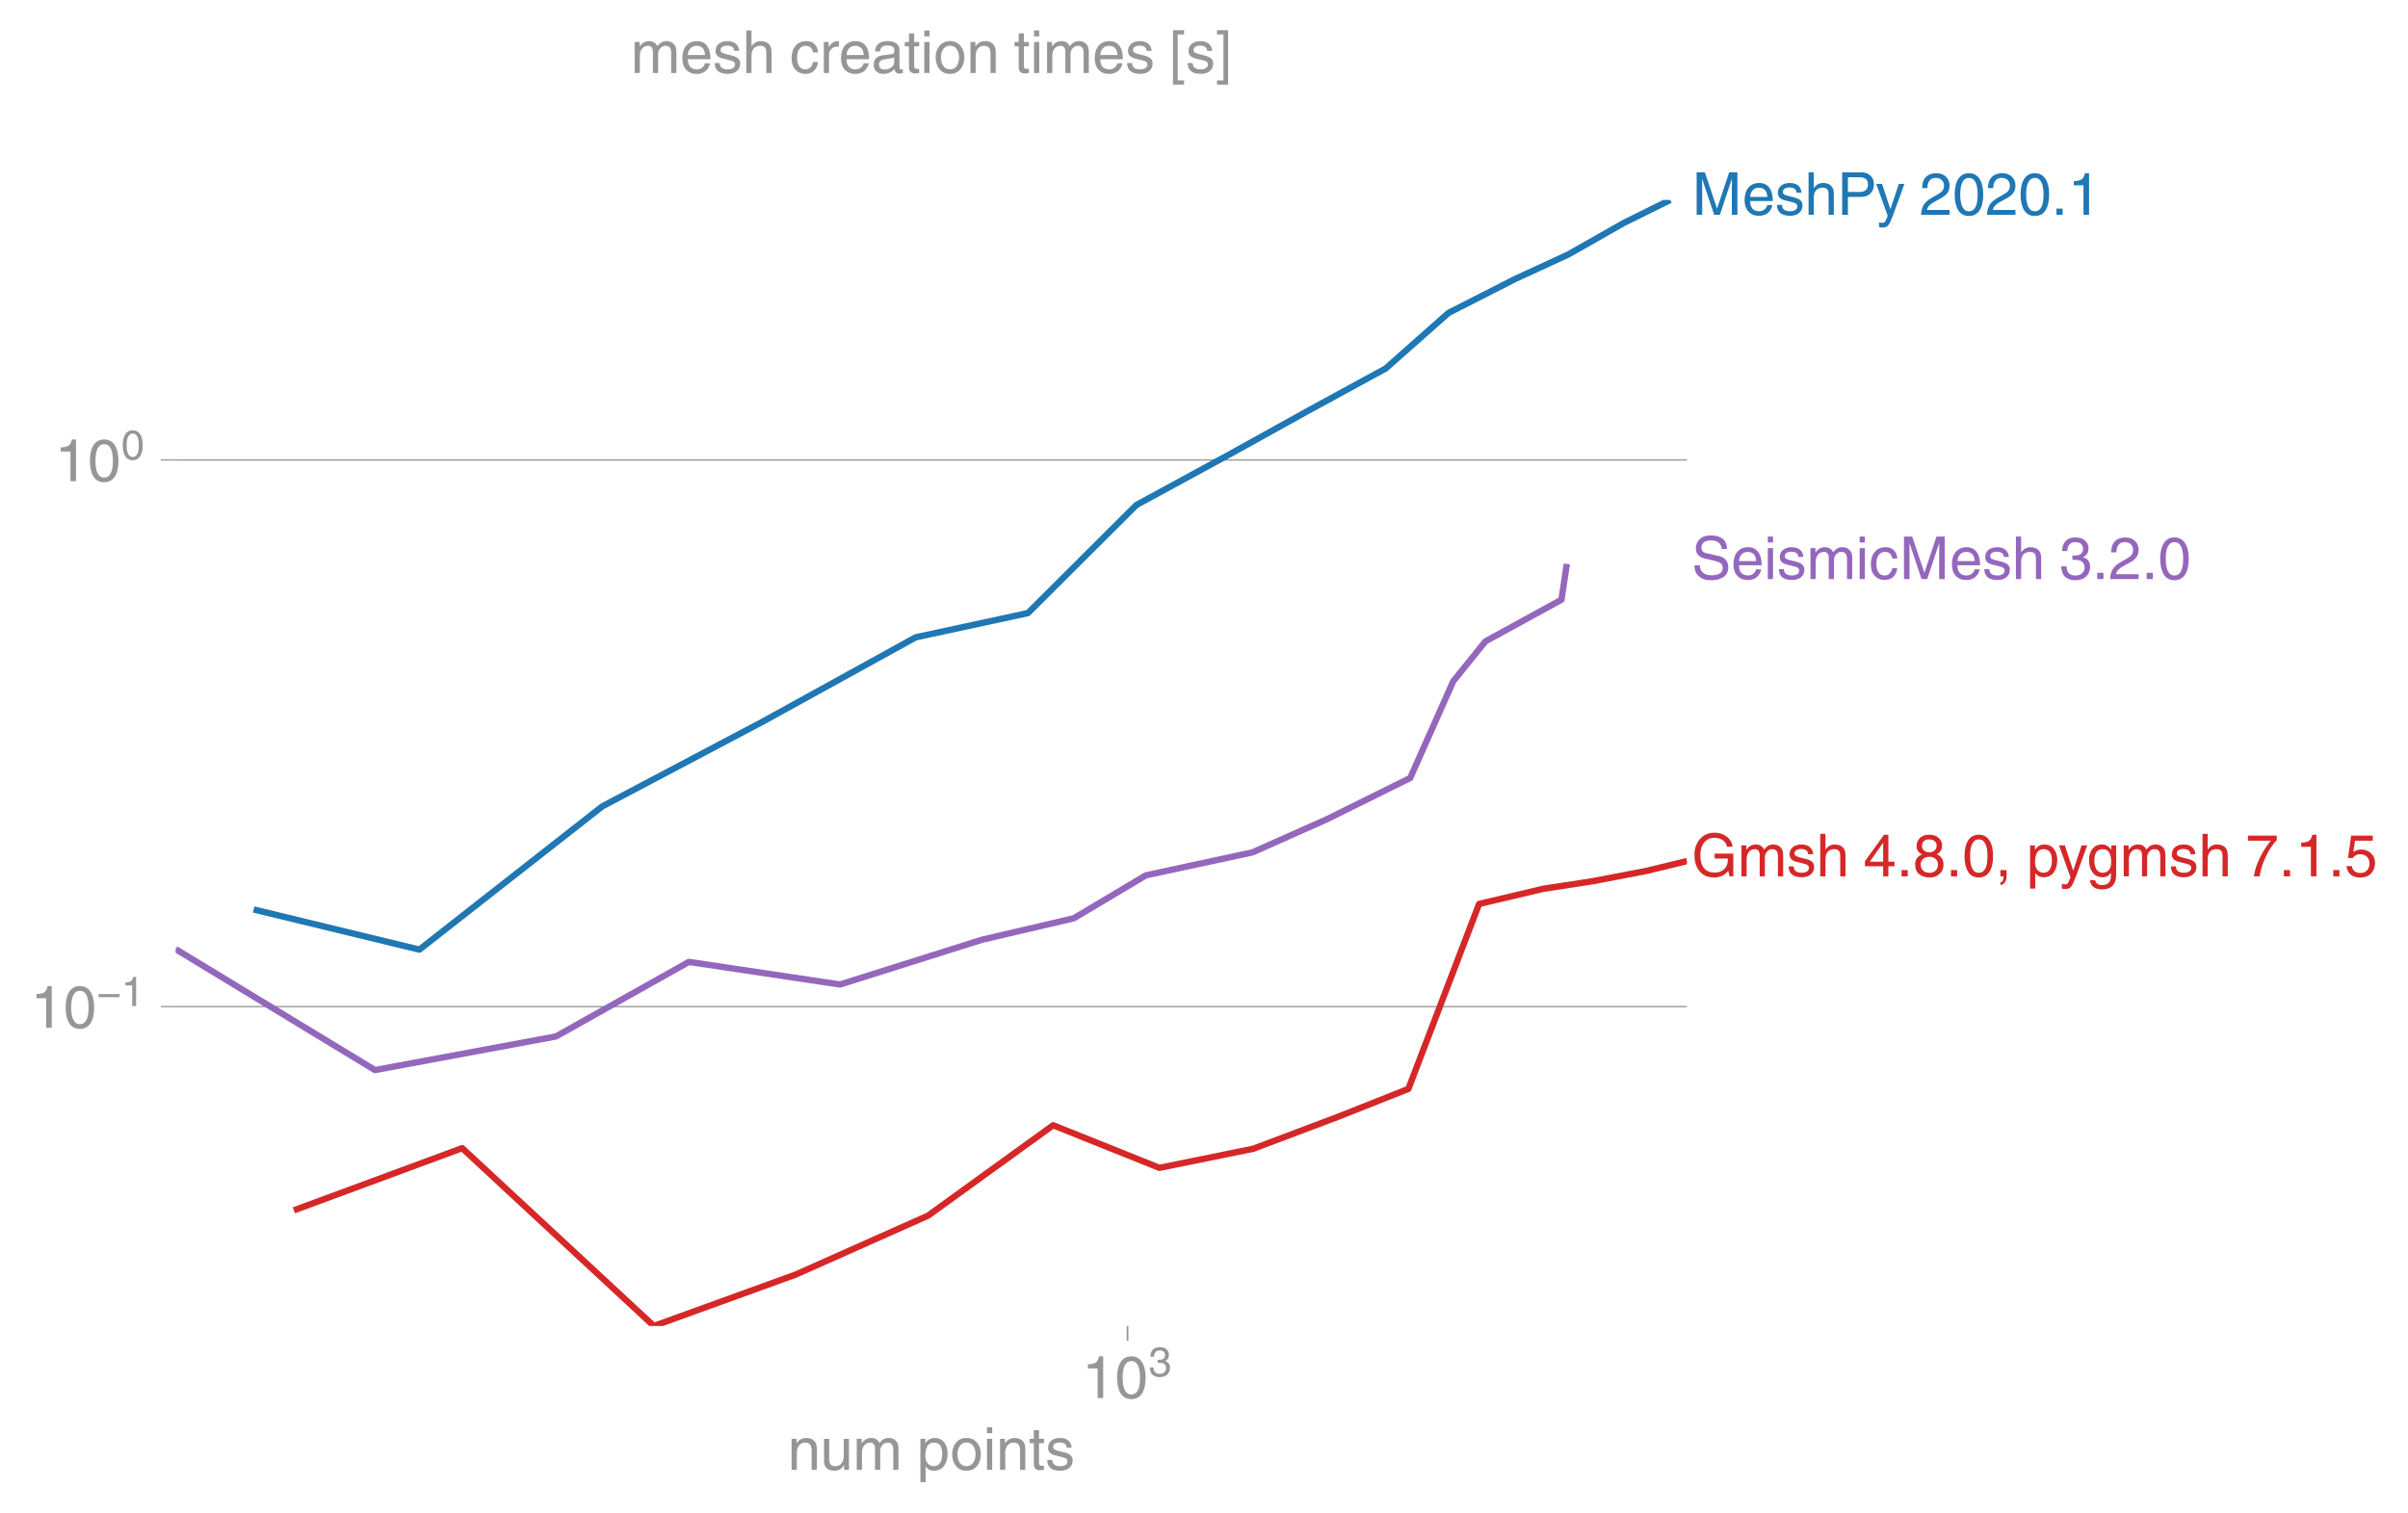
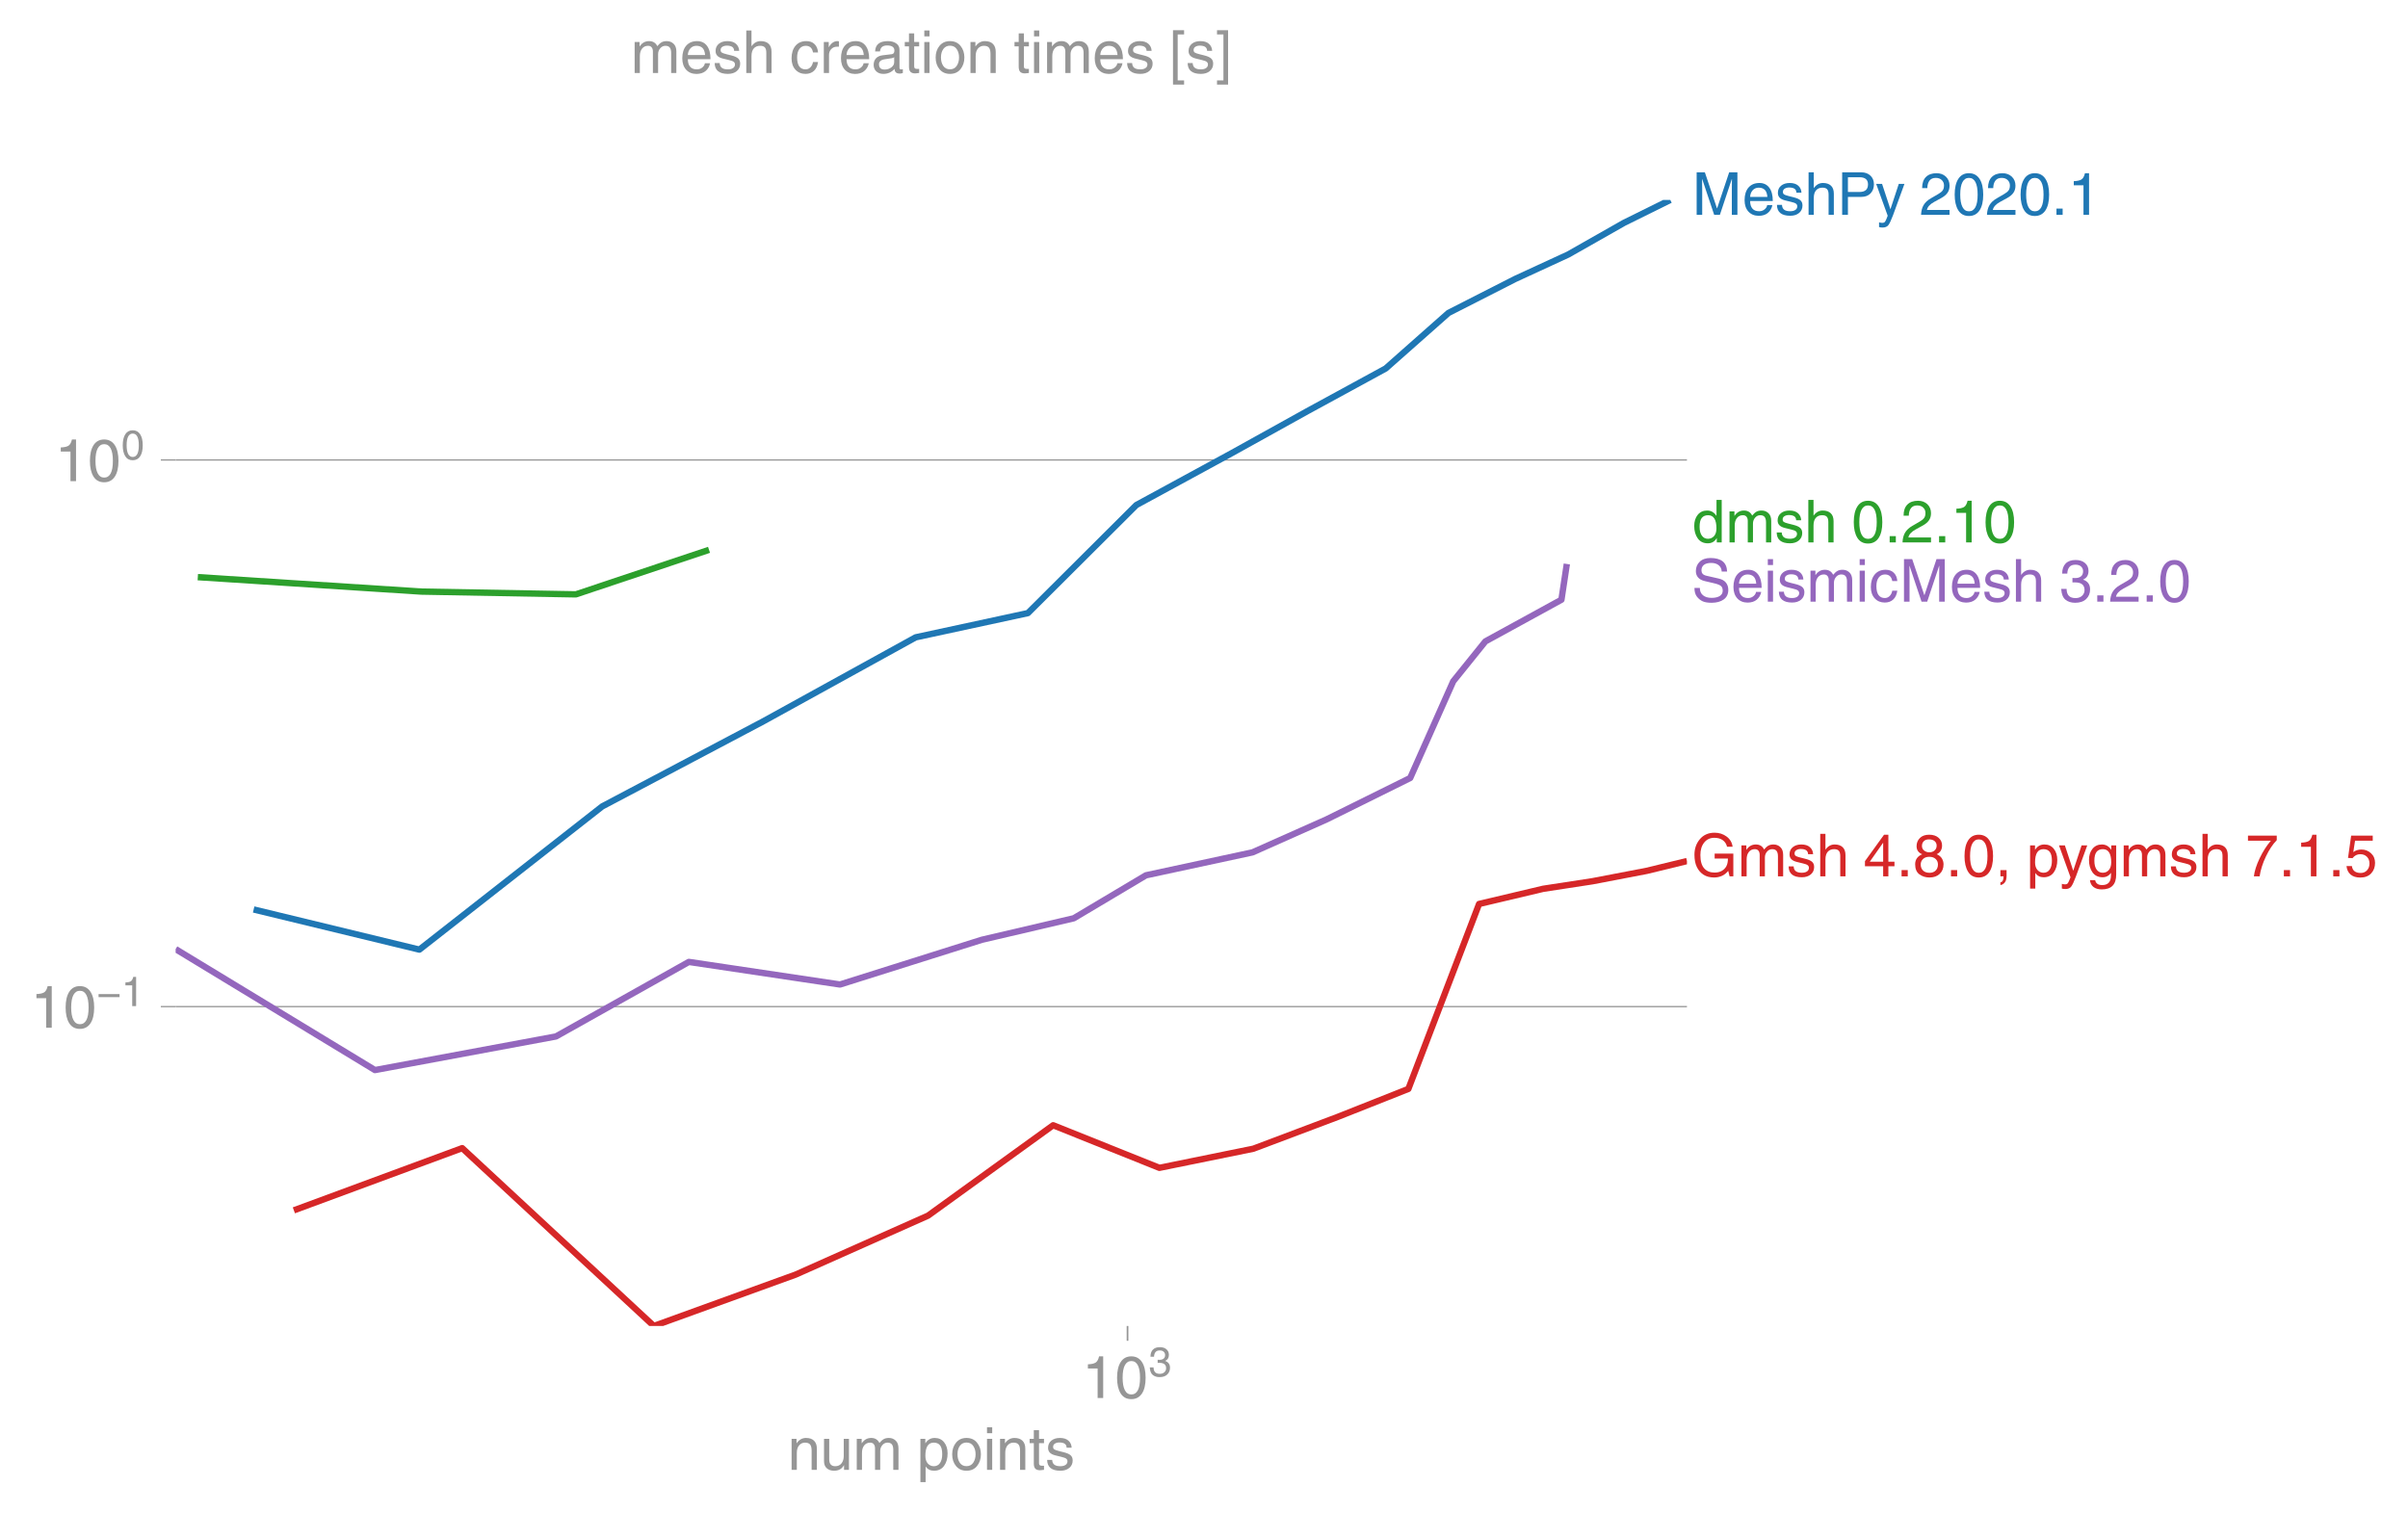
<svg xmlns="http://www.w3.org/2000/svg" xmlns:xlink="http://www.w3.org/1999/xlink" height="476.609" viewBox="0 0 569.002 357.457" width="758.669">
  <defs>
    <style>*{stroke-linecap:butt;stroke-linejoin:round}</style>
  </defs>
  <g id="figure_1">
    <path d="M0 357.457h569.002V0H0z" fill="none" id="patch_1" />
    <g id="axes_1">
      <path d="M41.5 313.361h357.12V47.25H41.5z" fill="none" id="patch_2" />
      <g id="matplotlib.axis_1">
        <g id="xtick_1">
          <g id="line2d_1">
            <defs>
-               <path d="M0 0v3.5" id="m4620660eb3" stroke="#969696" stroke-width=".4" />
-             </defs>
-             <use x="266.433" xlink:href="#m4620660eb3" y="313.361" fill="#969696" stroke="#969696" stroke-width=".4" />
+               <path d="M0 0v3.5" id="m74f290ed3d" stroke="#969696" stroke-width=".4" />
+             </defs>
+             <use x="266.433" xlink:href="#m74f290ed3d" y="313.361" fill="#969696" stroke="#969696" stroke-width=".4" />
          </g>
          <g transform="matrix(.14 0 0 -.14 255.653 330.41)" fill="#969696" id="text_1">
            <defs>
              <path d="M35.89 0h-9.374v49.906H10.109v6.985q8.594.28 12.782 2.75Q27.094 62.109 29 70.313h6.89z" id="HelveticaWorld-Regular-49" />
              <path d="M42.484 34.188q0 14.109-3.734 21.156-3.734 7.062-10.969 7.062-7.078 0-10.89-7.062-3.797-7.047-3.797-21.157 0-13.671 3.75-20.937Q20.609 6 27.78 6q7.235 0 10.969 7 3.734 7.016 3.734 21.188zm9.422 0q0-17.297-6.25-26.704-6.25-9.39-17.875-9.39-12.062 0-18.062 9.734-6 9.75-6 26.36 0 17.03 6.14 26.578 6.157 9.547 17.922 9.547 11.625 0 17.875-9.5t6.25-26.626z" id="HelveticaWorld-Regular-48" />
              <path d="M22.406 39.984q2.203-.187 4.594-.187 6.203 0 9.781 2.86 3.594 2.859 3.594 8.656 0 4.687-3.344 7.89-3.343 3.203-9.64 3.203-6.985 0-10.235-4.11-3.234-4.093-3.437-10.983h-8.64q0 10.984 5.765 16.984 5.765 6.016 16.937 6.016 9.922 0 15.828-5.11 5.907-5.094 5.907-13.39 0-10.704-9.032-14.5v-.204q11.72-4 11.72-16.406 0-9.906-6.595-16.265-6.593-6.344-18.703-6.344-9.906 0-16.312 5.203Q4.204 8.5 3.422 21.484H12.5q.203-8.109 4-11.797Q20.313 6 27.484 6q6.938 0 11.141 3.86 4.203 3.859 4.203 9.718 0 6.406-4.016 9.672-4 3.266-12.39 3.266-2 0-4.016-.094z" id="HelveticaWorld-Regular-51" />
            </defs>
            <use transform="translate(0 .173)" xlink:href="#HelveticaWorld-Regular-49" />
            <use transform="translate(55.615 .173)" xlink:href="#HelveticaWorld-Regular-48" />
            <use transform="matrix(.7 0 0 .7 112.146 36.781)" xlink:href="#HelveticaWorld-Regular-51" />
          </g>
        </g>
        <g transform="matrix(.14 0 0 -.14 186.133 347.359)" fill="#969696" id="text_2">
          <defs>
            <path d="M49.219 0h-8.844v32.172q0 7.422-2.594 10.578-2.578 3.156-8.578 3.156-5.906 0-9.875-4.5-3.953-4.484-3.953-12.89V0H6.594v52.297h8.297v-7.375h.203q6.203 8.89 15.812 8.89 8.89 0 13.594-4.718 4.719-4.703 4.719-13.5z" id="HelveticaWorld-Regular-110" />
            <path d="M6.11 52.297h8.78V17.578q0-5.765 2.61-8.625Q20.125 6.11 25 6.11q6.781 0 10.594 4.797 3.812 4.813 3.812 12.578v28.813h8.782V0H39.89v7.625l-.188.188q-4.984-9.329-16.61-9.329-7.515 0-12.25 4.094Q6.11 6.688 6.11 14.703z" id="HelveticaWorld-Regular-117" />
            <path d="M6.594 52.297h8.297v-7.375h.203q5.906 8.89 15.812 8.89 9.813 0 13.922-8.5 3.75 4.594 7.266 6.547 3.515 1.953 8.703 1.953 6.781 0 11.484-4.453Q77 44.922 77 36.187V0h-8.781v33.797q0 6.094-2.297 9.094-2.297 3.015-7.422 3.015-5.172 0-8.75-4.203-3.563-4.203-3.563-9.812V0h-8.78v36.188q0 4.53-2.11 7.124-2.094 2.594-6.094 2.594-6.297 0-10.062-4.687-3.766-4.688-3.766-12.703V0H6.594z" id="HelveticaWorld-Regular-109" />
            <path d="M14.984 23.688q0-8.407 4.094-13 4.11-4.579 10.219-4.579 6.687 0 10.39 5.438 3.72 5.453 3.72 14.765 0 10.22-3.563 14.907-3.563 4.687-10.735 4.687-6.984 0-10.562-5.5-3.563-5.5-3.563-16.718zm-8.39 28.609h8.297v-7.375h.203q5.61 8.89 15.625 8.89 10.11 0 15.937-7.359 5.828-7.344 5.828-18.766 0-12.796-5.953-21Q40.578-1.515 29.5-1.515q-9.094 0-13.922 7.032h-.203v-26.22H6.594z" id="HelveticaWorld-Regular-112" />
            <path d="M12.703 26.219q0-8.735 3.953-14.375 3.953-5.64 11.219-5.64 7.531 0 11.438 5.905 3.906 5.907 3.906 14.11 0 8.297-3.907 14.078-3.906 5.797-11.437 5.797-6.969 0-11.078-5.453-4.094-5.438-4.094-14.422zm-8.984 0q0 11.672 6.484 19.625 6.5 7.968 17.672 7.968 11.438 0 17.875-8.062 6.453-8.047 6.453-19.531 0-11.516-6.406-19.625-6.39-8.11-17.922-8.11-11.078 0-17.625 7.86-6.531 7.86-6.531 19.875z" id="HelveticaWorld-Regular-111" />
            <path d="M6.594 61.813v9.968h8.781v-9.969zM15.375 0H6.594v52.297h8.781z" id="HelveticaWorld-Regular-105" />
            <path d="M17.188 45.016V10.984q0-2 1.093-3.046 1.11-1.047 3.938-1.047h3.375V0Q20.797-.688 19-.688q-5.516 0-8.063 2.641-2.53 2.64-2.53 8.547v34.516H1.311v7.28h7.094v14.595h8.781V52.297h8.407v-7.281z" id="HelveticaWorld-Regular-116" />
            <path d="M36.078 37.406q-.187 4.688-3.344 6.735-3.14 2.047-9.047 2.047-4.296 0-7.359-1.907-3.047-1.89-3.047-5.468 0-2.829 1.797-4.172 1.813-1.344 7.828-2.86l8.688-2.187q7.906-2 11.297-5.11 3.406-3.093 3.406-8.656 0-7.719-5.64-12.531-5.641-4.813-15.063-4.813-11 0-16.64 4.563-5.626 4.578-5.735 13.75h8.5q.203-5.422 3.594-8.063 3.39-2.625 10.171-2.625 5.516 0 8.766 2.188 3.25 2.203 3.25 6.11 0 2.78-2.11 4.437-2.093 1.672-8.296 3.078l-10.203 2.5q-6.203 1.562-9.157 4.656-2.953 3.094-2.953 8.031 0 7.72 5.516 12.203 5.531 4.5 14.406 4.5 9.485 0 14.531-4.624 5.047-4.61 5.344-11.782z" id="HelveticaWorld-Regular-115" />
          </defs>
          <use xlink:href="#HelveticaWorld-Regular-110" />
          <use x="55.176" xlink:href="#HelveticaWorld-Regular-117" />
          <use x="109.961" xlink:href="#HelveticaWorld-Regular-109" />
          <use x="192.969" xlink:href="#HelveticaWorld-Regular-32" />
          <use x="217.383" xlink:href="#HelveticaWorld-Regular-112" />
          <use x="273.877" xlink:href="#HelveticaWorld-Regular-111" />
          <use x="329.785" xlink:href="#HelveticaWorld-Regular-105" />
          <use x="351.807" xlink:href="#HelveticaWorld-Regular-110" />
          <use x="406.982" xlink:href="#HelveticaWorld-Regular-116" />
          <use x="434.668" xlink:href="#HelveticaWorld-Regular-115" />
        </g>
      </g>
      <g id="matplotlib.axis_2">
        <g id="ytick_1">
-           <path clip-path="url(#p80c02d2d6e)" d="M41.5 237.885h357.12" fill="none" stroke="#969696" stroke-linecap="square" stroke-width=".3" id="line2d_2" />
+           <path clip-path="url(#pae4a17f1ef)" d="M41.5 237.885h357.12" fill="none" stroke="#969696" stroke-linecap="square" stroke-width=".3" id="line2d_2" />
          <g id="line2d_3">
            <defs>
-               <path d="M0 0h-3.5" id="m42e4004fe3" stroke="#969696" stroke-width=".3" />
-             </defs>
-             <use x="41.5" xlink:href="#m42e4004fe3" y="237.885" fill="#969696" stroke="#969696" stroke-width=".3" />
+               <path d="M0 0h-3.5" id="m764a2c11ab" stroke="#969696" stroke-width=".3" />
+             </defs>
+             <use x="41.5" xlink:href="#m764a2c11ab" y="237.885" fill="#969696" stroke="#969696" stroke-width=".3" />
          </g>
          <g transform="matrix(.14 0 0 -.14 7.2 242.91)" fill="#969696" id="text_3">
            <defs>
              <path d="M54.594 21.578H4v7.328h50.594z" id="HelveticaWorld-Regular-8722" />
            </defs>
            <use transform="translate(0 .173)" xlink:href="#HelveticaWorld-Regular-49" />
            <use transform="translate(55.615 .173)" xlink:href="#HelveticaWorld-Regular-48" />
            <use transform="matrix(.7 0 0 .7 112.146 36.781)" xlink:href="#HelveticaWorld-Regular-8722" />
            <use transform="matrix(.7 0 0 .7 153.161 36.781)" xlink:href="#HelveticaWorld-Regular-49" />
          </g>
        </g>
        <g id="ytick_2">
-           <path clip-path="url(#p80c02d2d6e)" d="M41.5 108.706h357.12" fill="none" stroke="#969696" stroke-linecap="square" stroke-width=".3" id="line2d_4" />
-           <use x="41.5" xlink:href="#m42e4004fe3" y="108.706" fill="#969696" stroke="#969696" stroke-width=".3" id="line2d_5" />
+           <path clip-path="url(#pae4a17f1ef)" d="M41.5 108.706h357.12" fill="none" stroke="#969696" stroke-linecap="square" stroke-width=".3" id="line2d_4" />
+           <use x="41.5" xlink:href="#m764a2c11ab" y="108.706" fill="#969696" stroke="#969696" stroke-width=".3" id="line2d_5" />
          <g transform="matrix(.14 0 0 -.14 12.94 113.73)" fill="#969696" id="text_4">
            <use transform="translate(0 .173)" xlink:href="#HelveticaWorld-Regular-49" />
            <use transform="translate(55.615 .173)" xlink:href="#HelveticaWorld-Regular-48" />
            <use transform="matrix(.7 0 0 .7 112.146 36.781)" xlink:href="#HelveticaWorld-Regular-48" />
          </g>
        </g>
      </g>
-       <path clip-path="url(#p80c02d2d6e)" d="M59.938 214.931l39.16 9.488 43.208-33.844 38.018-20.086 36.049-19.872 26.517-5.727 25.62-25.534 22.515-12.251 17.9-9.935 18.51-10.089 14.83-13.122 15.78-8.04 12.512-5.768 13.177-7.482 10.95-5.42" fill="none" stroke="#1f77b4" stroke-linecap="square" stroke-width="1.5" id="line2d_6" />
-       <path clip-path="url(#p80c02d2d6e)" d="M69.44 286.034l39.774-14.7 45.29 42.027 33.505-12.14 31.288-13.936 29.56-21.36 25.1 10.065 22.204-4.519 19.88-7.494 16.754-6.64 16.706-43.706 15.153-3.588 11.638-1.782 12.834-2.46 9.494-2.312" fill="none" stroke="#d62728" stroke-linecap="square" stroke-width="1.5" id="line2d_7" />
-       <path clip-path="url(#p80c02d2d6e)" d="M41.5 224.297l47.1 28.587 42.774-7.945 31.402-17.613 35.716 5.336 33.492-10.564 21.746-5.087 17.059-10.155 25.178-5.423 17.495-7.787 19.764-9.787 10.166-22.849 7.606-9.439 17.963-9.84 1.279-8.452" fill="none" stroke="#9467bd" stroke-linecap="square" stroke-width="1.5" id="line2d_8" />
-       <g transform="matrix(.14 0 0 -.14 399.778 50.777)" fill="#1f77b4" id="text_5">
+       <path clip-path="url(#pae4a17f1ef)" d="M46.742 136.393l52.835 3.414 36.5.655 31.463-10.522" fill="none" stroke="#2ca02c" stroke-linecap="square" stroke-width="1.5" id="line2d_6" />
+       <path clip-path="url(#pae4a17f1ef)" d="M59.938 214.931l39.16 9.488 43.208-33.844 38.018-20.086 36.049-19.872 26.517-5.727 25.62-25.534 22.515-12.251 17.9-9.935 18.51-10.089 14.83-13.122 15.78-8.04 12.512-5.768 13.177-7.482 10.95-5.42" fill="none" stroke="#1f77b4" stroke-linecap="square" stroke-width="1.5" id="line2d_7" />
+       <path clip-path="url(#pae4a17f1ef)" d="M69.44 286.034l39.774-14.7 45.29 42.027 33.505-12.14 31.288-13.936 29.56-21.36 25.1 10.065 22.204-4.519 19.88-7.494 16.754-6.64 16.706-43.706 15.153-3.588 11.638-1.782 12.834-2.46 9.494-2.312" fill="none" stroke="#d62728" stroke-linecap="square" stroke-width="1.5" id="line2d_8" />
+       <path clip-path="url(#pae4a17f1ef)" d="M41.5 224.297l47.1 28.587 42.774-7.945 31.402-17.613 35.716 5.336 33.492-10.564 21.746-5.087 17.059-10.155 25.178-5.423 17.495-7.787 19.764-9.787 10.166-22.849 7.606-9.439 17.963-9.84 1.279-8.452" fill="none" stroke="#9467bd" stroke-linecap="square" stroke-width="1.5" id="line2d_9" />
+       <g transform="matrix(.14 0 0 -.14 399.778 128.185)" fill="#2ca02c" id="text_5">
+         <defs>
+           <path d="M13.094 26.313q0-9.704 3.844-14.954 3.859-5.25 10.265-5.25 6.094 0 10.188 4.485 4.109 4.5 4.109 13.094 0 11.03-3.5 16.625-3.484 5.593-10.61 5.593-6.78 0-10.546-4.453-3.75-4.437-3.75-15.14zM50.39 0h-8.297v7.172h-.203q-4.97-8.688-15.078-8.688-10.891 0-16.86 8.297Q4 15.094 4 27.688q0 11.625 5.906 18.875 5.922 7.25 15.875 7.25 9.813 0 15.625-8.891l.203.594V71.78h8.782z" id="HelveticaWorld-Regular-100" />
+           <path d="M49.219 0h-8.844v34.188q0 6.296-2.438 9-2.437 2.718-7.953 2.718-6.797 0-10.703-4.406-3.906-4.39-3.906-12.984V0H6.594v71.781h8.781V45.312h.203q6 8.5 15.328 8.5 8.594 0 13.453-4.5 4.86-4.484 4.86-13.718z" id="HelveticaWorld-Regular-104" />
+           <path d="M19.094 0H8.687v10.594h10.407z" id="HelveticaWorld-Regular-46" />
+           <path d="M4.39 45.125q0 12.39 6.391 18.781 6.406 6.407 17.938 6.407 9.656 0 15.812-5.86 6.157-5.86 6.157-15.14 0-7.22-3.547-12.188-3.532-4.953-10.422-8.703l-12.11-6.64Q13.922 15.921 12.5 8.296h38.188V0H2.593q.39 9.906 4.297 16.5 3.906 6.594 12.203 11.375l12.593 7.328q5.032 2.89 7.329 5.984 2.297 3.094 2.297 8.516 0 5.375-3.766 9.031-3.75 3.672-10.156 3.672-7.078 0-10.594-4.672-3.516-4.656-3.61-12.609z" id="HelveticaWorld-Regular-50" />
+         </defs>
+         <use xlink:href="#HelveticaWorld-Regular-100" />
+         <use x="56.982" xlink:href="#HelveticaWorld-Regular-109" />
+         <use x="139.99" xlink:href="#HelveticaWorld-Regular-115" />
+         <use x="189.99" xlink:href="#HelveticaWorld-Regular-104" />
+         <use x="245.166" xlink:href="#HelveticaWorld-Regular-32" />
+         <use x="269.58" xlink:href="#HelveticaWorld-Regular-48" />
+         <use x="325.195" xlink:href="#HelveticaWorld-Regular-46" />
+         <use x="352.979" xlink:href="#HelveticaWorld-Regular-50" />
+         <use x="408.594" xlink:href="#HelveticaWorld-Regular-46" />
+         <use x="436.377" xlink:href="#HelveticaWorld-Regular-49" />
+         <use x="491.992" xlink:href="#HelveticaWorld-Regular-48" />
+       </g>
+       <g transform="matrix(.14 0 0 -.14 399.778 50.777)" fill="#1f77b4" id="text_6">
        <defs>
          <path d="M67.484 0v42.39q0 .829.094 8.126t.094 9.78h-.281L47.312 0h-9.609L17.578 60.203h-.297q0-3.61.094-10.297.11-6.687.11-7.515V0H8.108v71.781h13.86L42.39 11.078h.28l20.313 60.703h13.922V0z" id="HelveticaWorld-Regular-77" />
          <path d="M42.484 30.328q-.687 8.485-4.5 12.031-3.797 3.547-10.109 3.547-6.39 0-10.328-4.5-3.922-4.484-4.172-11.078zm8.391-13.922q-1.453-8.11-7.953-13.422-5.719-4.5-15.047-4.593-10.984.093-17.438 7.203Q4 12.704 4 24.704q0 13.78 6.64 21.437 6.641 7.672 18.47 7.672 10.593 0 16.546-7.922 5.953-7.907 5.953-22.594H13.375q0-8.203 3.813-12.703Q21 6.109 28.608 6.109q5.375 0 9.235 3.235 3.86 3.25 4.25 7.062z" id="HelveticaWorld-Regular-101" />
-           <path d="M49.219 0h-8.844v34.188q0 6.296-2.438 9-2.437 2.718-7.953 2.718-6.797 0-10.703-4.406-3.906-4.39-3.906-12.984V0H6.594v71.781h8.781V45.312h.203q6 8.5 15.328 8.5 8.594 0 13.453-4.5 4.86-4.484 4.86-13.718z" id="HelveticaWorld-Regular-104" />
          <path d="M17.828 38.625H37.11q7.282 0 10.938 3.188 3.656 3.203 3.656 9.703 0 5.812-3.516 8.89-3.515 3.078-10.687 3.078H17.828zm0-38.625H8.11v71.781h32.266q9.625 0 15.484-5.594 5.86-5.593 5.86-14.578 0-9.328-5.672-15.312-5.656-5.969-15.672-5.969H17.828z" id="HelveticaWorld-Regular-80" />
          <path d="M39.016 52.297h9.562L29.891.984q-.5-1.375-.985-2.593-4.25-11.329-7.328-15.547-3.078-4.235-9.953-4.235-3.61 0-5.906.782v8.015q2.484-.89 5.468-.89 3.22 0 4.704 2.03 1.5 2.032 4.421 9.938L.875 52.297h9.922L24.812 9.719H25z" id="HelveticaWorld-Regular-121" />
-           <path d="M4.39 45.125q0 12.39 6.391 18.781 6.406 6.407 17.938 6.407 9.656 0 15.812-5.86 6.157-5.86 6.157-15.14 0-7.22-3.547-12.188-3.532-4.953-10.422-8.703l-12.11-6.64Q13.922 15.921 12.5 8.296h38.188V0H2.593q.39 9.906 4.297 16.5 3.906 6.594 12.203 11.375l12.593 7.328q5.032 2.89 7.329 5.984 2.297 3.094 2.297 8.516 0 5.375-3.766 9.031-3.75 3.672-10.156 3.672-7.078 0-10.594-4.672-3.516-4.656-3.61-12.609z" id="HelveticaWorld-Regular-50" />
-           <path d="M19.094 0H8.687v10.594h10.407z" id="HelveticaWorld-Regular-46" />
        </defs>
        <use xlink:href="#HelveticaWorld-Regular-77" />
        <use x="85.01" xlink:href="#HelveticaWorld-Regular-101" />
        <use x="140.43" xlink:href="#HelveticaWorld-Regular-115" />
        <use x="190.43" xlink:href="#HelveticaWorld-Regular-104" />
        <use x="245.605" xlink:href="#HelveticaWorld-Regular-80" />
        <use x="310.254" xlink:href="#HelveticaWorld-Regular-121" />
        <use x="359.863" xlink:href="#HelveticaWorld-Regular-32" />
        <use x="384.277" xlink:href="#HelveticaWorld-Regular-50" />
        <use x="439.893" xlink:href="#HelveticaWorld-Regular-48" />
        <use x="495.508" xlink:href="#HelveticaWorld-Regular-50" />
        <use x="551.123" xlink:href="#HelveticaWorld-Regular-48" />
        <use x="606.738" xlink:href="#HelveticaWorld-Regular-46" />
        <use x="634.521" xlink:href="#HelveticaWorld-Regular-49" />
      </g>
-       <g transform="matrix(.14 0 0 -.14 399.778 207.106)" fill="#d62728" id="text_6">
+       <g transform="matrix(.14 0 0 -.14 399.778 207.106)" fill="#d62728" id="text_7">
        <defs>
          <path d="M38.484 38.375h31.532V0h-6.297l-2.344 9.281Q56.781 3.421 50.578.75q-6.187-2.656-12.875-2.656-10.797 0-18.047 4.703-7.25 4.719-11.265 13.015-4 8.313-4 20.72 0 15.468 9.203 26.312 9.203 10.843 24.781 10.843 11.625 0 20.313-6.5Q67.39 60.688 68.796 50h-9.375q-1.703 7.078-7.219 11.078-5.516 4.016-14.312 4.016-10.594 0-17.047-7.985-6.438-7.984-6.438-21.125 0-15.28 6.39-22.437Q27.204 6.39 38.282 6.39q7.235 0 12.235 2.859 5 2.86 7.687 7.766 2.688 4.906 2.688 13.062H38.484z" id="HelveticaWorld-Regular-71" />
          <path d="M10.594 24.703h22.61v31.89h-.188zM42 17.093V0h-8.797v17.094H2.484v8.593L34.72 70.314H42v-45.61h10.297v-7.61z" id="HelveticaWorld-Regular-52" />
          <path d="M27.594 40.578q5.422 0 8.953 3.094 3.547 3.11 3.547 8.234 0 4.594-3.407 7.547-3.39 2.953-9.687 2.953-5.61 0-8.672-3.11-3.047-3.093-3.047-7.874 0-5.125 3.813-7.984 3.812-2.86 8.5-2.86zm.093-7.562q-6.78 0-10.64-3.766-3.86-3.766-3.86-9.234 0-6.297 3.907-10.157Q21 6 28.219 6q6.406 0 10.234 3.86 3.828 3.859 3.828 10.265 0 5.469-3.828 9.172-3.828 3.719-10.766 3.719zM49.22 52.203q0-10.594-9.032-14.797 6.204-2.781 8.86-7.36 2.656-4.562 2.656-9.733 0-10.016-6.453-16.125-6.438-6.094-17.375-6.094-9.563 0-16.813 5.25-7.25 5.25-7.25 17.062 0 11.922 11.907 16.907-9.516 3.796-9.516 13.671 0 8.297 5.64 13.813 5.641 5.516 15.641 5.516 10.016 0 15.875-5.204 5.86-5.203 5.86-12.906z" id="HelveticaWorld-Regular-56" />
          <path d="M8.688 10.594h10.406V.78q0-7.422-3.078-11.172-3.078-3.765-7.328-4.312v4.594Q14.015-9.422 14.015 0H8.687z" id="HelveticaWorld-Regular-44" />
          <path d="M12.984 26.313q0-9.61 3.813-14.907Q20.609 6.11 27.094 6.11q6.312 0 10.312 4.579 4 4.593 4 13 0 11.03-3.5 16.625-3.484 5.593-10.61 5.593-7.171 0-10.75-4.765-3.562-4.766-3.562-14.828zM49.812 2.983q0-12.609-6.062-18.797-6.047-6.203-18.266-6.203-8.78 0-13.984 4.047Q6.297-13.922 5.516-6.39h8.796q.672-3.812 3.532-6.062 2.86-2.25 8.281-2.25 7.375 0 11.125 3.969 3.766 3.953 3.766 12.828v3.719h-.188q-4.937-7.329-13.922-7.329-11.187 0-17.093 8.25-5.907 8.25-5.907 20.953 0 11.625 5.953 18.875 5.97 7.25 15.829 7.25 9.906 0 15.625-8.89h.187v7.375h8.313z" id="HelveticaWorld-Regular-103" />
          <path d="M3.719 68.797h48.578v-7.719Q42.28 50.875 33.984 33.484 25.687 16.11 23.391 0h-9.672q1.469 13.281 9.719 30.531 8.25 17.266 18.953 29.672H3.719z" id="HelveticaWorld-Regular-55" />
          <path d="M14.703 40.922q5.813 4.39 13.625 4.39 9.469 0 16.281-6.296 6.813-6.297 6.813-16.22 0-10.78-6.578-17.796-6.563-7-18.422-7-10.313 0-16.266 5.047Q4.203 8.109 3.22 17.39h9.094q.671-5.672 4.437-8.672 3.766-3 10.453-3 6.485 0 10.64 4.484Q42 14.703 42 21.688q0 7.125-4.36 11.421-4.343 4.297-11.218 4.297-7.813 0-13.047-6.687l-7.563.39 5.266 37.594h36.438v-8.5H17.672z" id="HelveticaWorld-Regular-53" />
        </defs>
        <use xlink:href="#HelveticaWorld-Regular-71" />
        <use x="77.1" xlink:href="#HelveticaWorld-Regular-109" />
        <use x="160.107" xlink:href="#HelveticaWorld-Regular-115" />
        <use x="210.107" xlink:href="#HelveticaWorld-Regular-104" />
        <use x="265.283" xlink:href="#HelveticaWorld-Regular-32" />
        <use x="289.697" xlink:href="#HelveticaWorld-Regular-52" />
        <use x="345.313" xlink:href="#HelveticaWorld-Regular-46" />
        <use x="373.096" xlink:href="#HelveticaWorld-Regular-56" />
        <use x="428.711" xlink:href="#HelveticaWorld-Regular-46" />
        <use x="456.494" xlink:href="#HelveticaWorld-Regular-48" />
        <use x="512.109" xlink:href="#HelveticaWorld-Regular-44" />
        <use x="539.893" xlink:href="#HelveticaWorld-Regular-32" />
        <use x="564.307" xlink:href="#HelveticaWorld-Regular-112" />
        <use x="618.801" xlink:href="#HelveticaWorld-Regular-121" />
        <use x="666.41" xlink:href="#HelveticaWorld-Regular-103" />
        <use x="722.318" xlink:href="#HelveticaWorld-Regular-109" />
        <use x="805.326" xlink:href="#HelveticaWorld-Regular-115" />
        <use x="855.326" xlink:href="#HelveticaWorld-Regular-104" />
        <use x="910.502" xlink:href="#HelveticaWorld-Regular-32" />
        <use x="934.916" xlink:href="#HelveticaWorld-Regular-55" />
        <use x="990.531" xlink:href="#HelveticaWorld-Regular-46" />
        <use x="1018.314" xlink:href="#HelveticaWorld-Regular-49" />
        <use x="1073.93" xlink:href="#HelveticaWorld-Regular-46" />
        <use x="1101.713" xlink:href="#HelveticaWorld-Regular-53" />
      </g>
-       <g transform="matrix(.14 0 0 -.14 399.778 136.854)" fill="#9467bd" id="text_7">
+       <g transform="matrix(.14 0 0 -.14 399.778 142.185)" fill="#9467bd" id="text_8">
        <defs>
          <path d="M50.39 50.781q-.296 6.844-5.109 10.719-4.797 3.875-12.656 3.875-7.922 0-12.172-3.25-4.234-3.234-4.234-9.344 0-3.265 1.843-5.61 1.86-2.343 6.641-3.468l20.516-4.687q8.297-1.813 12.297-6.875 4.015-5.047 4.015-12.313 0-10.64-7.812-16.187-7.813-5.547-20.313-5.547-9.531 0-15.031 2.437-5.484 2.453-9.734 7.766-4.25 5.328-4.25 14.89h9.093q0-8 5.313-12.406 5.328-4.39 14.5-4.39 8.89 0 13.844 3.156 4.953 3.156 4.953 8.953 0 5.281-2.953 7.89Q46.188 29 37.594 31l-15.469 3.625q-7.719 1.75-11.531 6.125Q6.78 45.125 6.78 51.516q0 9.672 6.516 15.922 6.531 6.25 18.203 6.25 13.172 0 20.328-5.5 7.156-5.485 7.688-17.407z" id="HelveticaWorld-Regular-83" />
          <path d="M39.594 34.719q-1.89 11.187-12.39 11.187-6.5 0-10.454-5.203-3.953-5.203-3.953-14.484 0-10.11 3.656-15.11 3.672-5 10.64-5 4.688 0 8.11 3.438 3.422 3.437 4.39 8.953h8.5q-1.312-9.703-6.859-14.86-5.547-5.156-14.328-5.156-10.297 0-16.89 7.047-6.594 7.063-6.594 19.172 0 13.281 6.594 21.188 6.593 7.922 18.5 7.922 8.687 0 13.843-5.204 5.157-5.203 5.735-13.89z" id="HelveticaWorld-Regular-99" />
        </defs>
        <use xlink:href="#HelveticaWorld-Regular-83" />
        <use x="66.211" xlink:href="#HelveticaWorld-Regular-101" />
        <use x="121.631" xlink:href="#HelveticaWorld-Regular-105" />
        <use x="143.652" xlink:href="#HelveticaWorld-Regular-115" />
        <use x="193.652" xlink:href="#HelveticaWorld-Regular-109" />
        <use x="276.66" xlink:href="#HelveticaWorld-Regular-105" />
        <use x="298.682" xlink:href="#HelveticaWorld-Regular-99" />
        <use x="349.951" xlink:href="#HelveticaWorld-Regular-77" />
        <use x="434.961" xlink:href="#HelveticaWorld-Regular-101" />
        <use x="490.381" xlink:href="#HelveticaWorld-Regular-115" />
        <use x="540.381" xlink:href="#HelveticaWorld-Regular-104" />
        <use x="595.557" xlink:href="#HelveticaWorld-Regular-32" />
        <use x="619.971" xlink:href="#HelveticaWorld-Regular-51" />
        <use x="675.586" xlink:href="#HelveticaWorld-Regular-46" />
        <use x="703.369" xlink:href="#HelveticaWorld-Regular-50" />
        <use x="758.984" xlink:href="#HelveticaWorld-Regular-46" />
        <use x="786.768" xlink:href="#HelveticaWorld-Regular-48" />
      </g>
-       <g transform="matrix(.14 0 0 -.14 149.042 17.25)" fill="#969696" id="text_8">
+       <g transform="matrix(.14 0 0 -.14 149.042 17.25)" fill="#969696" id="text_9">
        <defs>
          <path d="M15.375 0H6.594v52.297h8.297v-8.688h.203q5.703 10.203 14.687 10.203 1.422 0 2.297-.296V44.39h-3.266q-5.906 0-9.671-4.016-3.766-4-3.766-9.953z" id="HelveticaWorld-Regular-114" />
          <path d="M38.375 26.703q-.969-1.015-3.828-1.656-2.86-.625-10.672-1.656-5.766-.688-8.469-2.844-2.703-2.14-2.703-5.656 0-4.297 2.281-6.688 2.297-2.39 7.329-2.39 6.296 0 11.171 3.578 4.891 3.593 4.891 8.718zM6.203 36.375q.297 8.844 5.734 13.14 5.454 4.297 15.844 4.297 8.297 0 13.907-3.765 5.624-3.75 5.624-10.844V9.078Q47.313 6 50.094 6q1.125 0 2.89.39V0Q50.594-.984 48-.984q-4.5 0-6.703 1.921-2.188 1.938-2.281 6.047-7.516-8.5-18.891-8.5-7.422 0-11.922 4.204Q3.72 6.89 3.72 13.624q0 6.89 3.906 11.125Q11.531 29 19 29.89l15.516 1.891q4.203.64 4.203 6.203 0 4.11-3.047 6.297-3.047 2.203-9.25 2.203-5.516 0-8.485-2.437-2.953-2.438-3.53-7.672z" id="HelveticaWorld-Regular-97" />
          <path d="M14.203-12.5H25v-7.078H6.297v91.797H25v-7.125H14.203z" id="HelveticaWorld-Regular-91" />
          <path d="M13.625 65.094H2.781v7.125h18.703v-91.797H2.781v7.078h10.844z" id="HelveticaWorld-Regular-93" />
        </defs>
        <use xlink:href="#HelveticaWorld-Regular-109" />
        <use x="83.008" xlink:href="#HelveticaWorld-Regular-101" />
        <use x="138.428" xlink:href="#HelveticaWorld-Regular-115" />
        <use x="188.428" xlink:href="#HelveticaWorld-Regular-104" />
        <use x="243.604" xlink:href="#HelveticaWorld-Regular-32" />
        <use x="268.018" xlink:href="#HelveticaWorld-Regular-99" />
        <use x="319.287" xlink:href="#HelveticaWorld-Regular-114" />
        <use x="350.855" xlink:href="#HelveticaWorld-Regular-101" />
        <use x="406.275" xlink:href="#HelveticaWorld-Regular-97" />
        <use x="461.207" xlink:href="#HelveticaWorld-Regular-116" />
        <use x="488.893" xlink:href="#HelveticaWorld-Regular-105" />
        <use x="510.914" xlink:href="#HelveticaWorld-Regular-111" />
        <use x="566.822" xlink:href="#HelveticaWorld-Regular-110" />
        <use x="621.998" xlink:href="#HelveticaWorld-Regular-32" />
        <use x="646.412" xlink:href="#HelveticaWorld-Regular-116" />
        <use x="674.098" xlink:href="#HelveticaWorld-Regular-105" />
        <use x="696.119" xlink:href="#HelveticaWorld-Regular-109" />
        <use x="779.127" xlink:href="#HelveticaWorld-Regular-101" />
        <use x="834.547" xlink:href="#HelveticaWorld-Regular-115" />
        <use x="884.547" xlink:href="#HelveticaWorld-Regular-32" />
        <use x="908.961" xlink:href="#HelveticaWorld-Regular-91" />
        <use x="936.744" xlink:href="#HelveticaWorld-Regular-115" />
        <use x="986.744" xlink:href="#HelveticaWorld-Regular-93" />
      </g>
    </g>
  </g>
  <defs>
-     <clipPath id="p80c02d2d6e">
+     <clipPath id="pae4a17f1ef">
      <path d="M41.5 47.249h357.12v266.112H41.5z" />
    </clipPath>
  </defs>
</svg>
